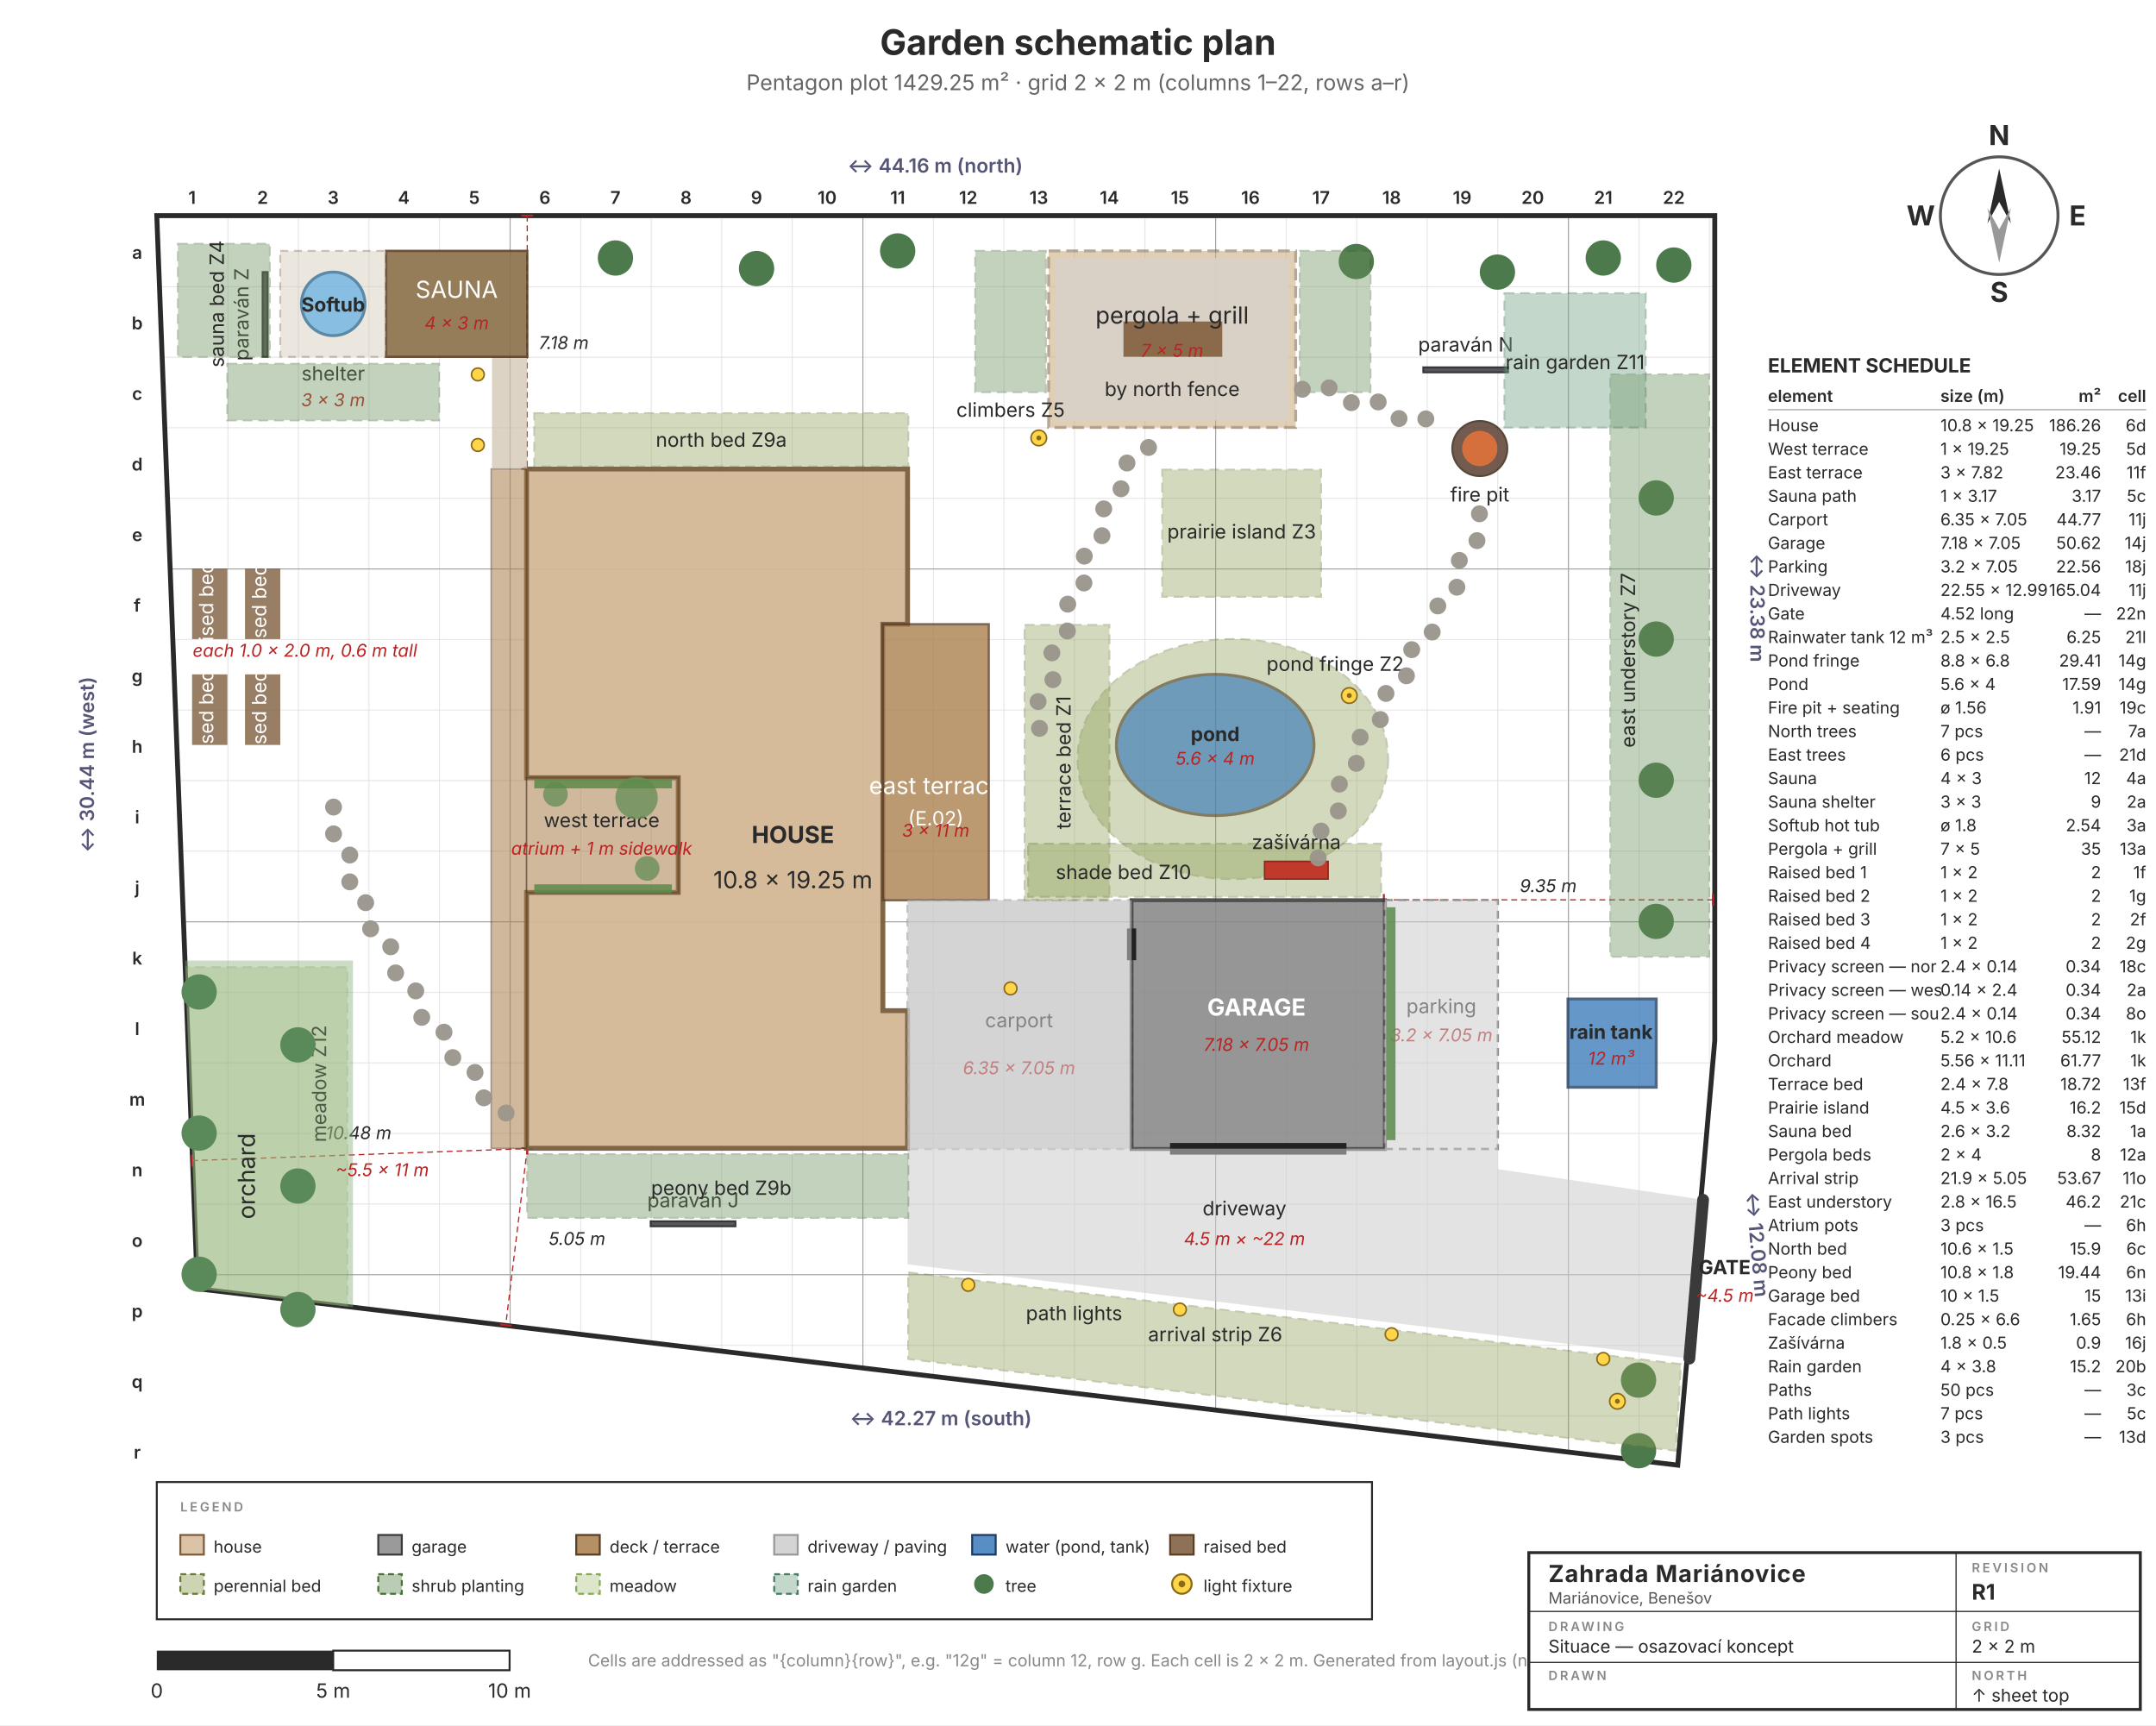
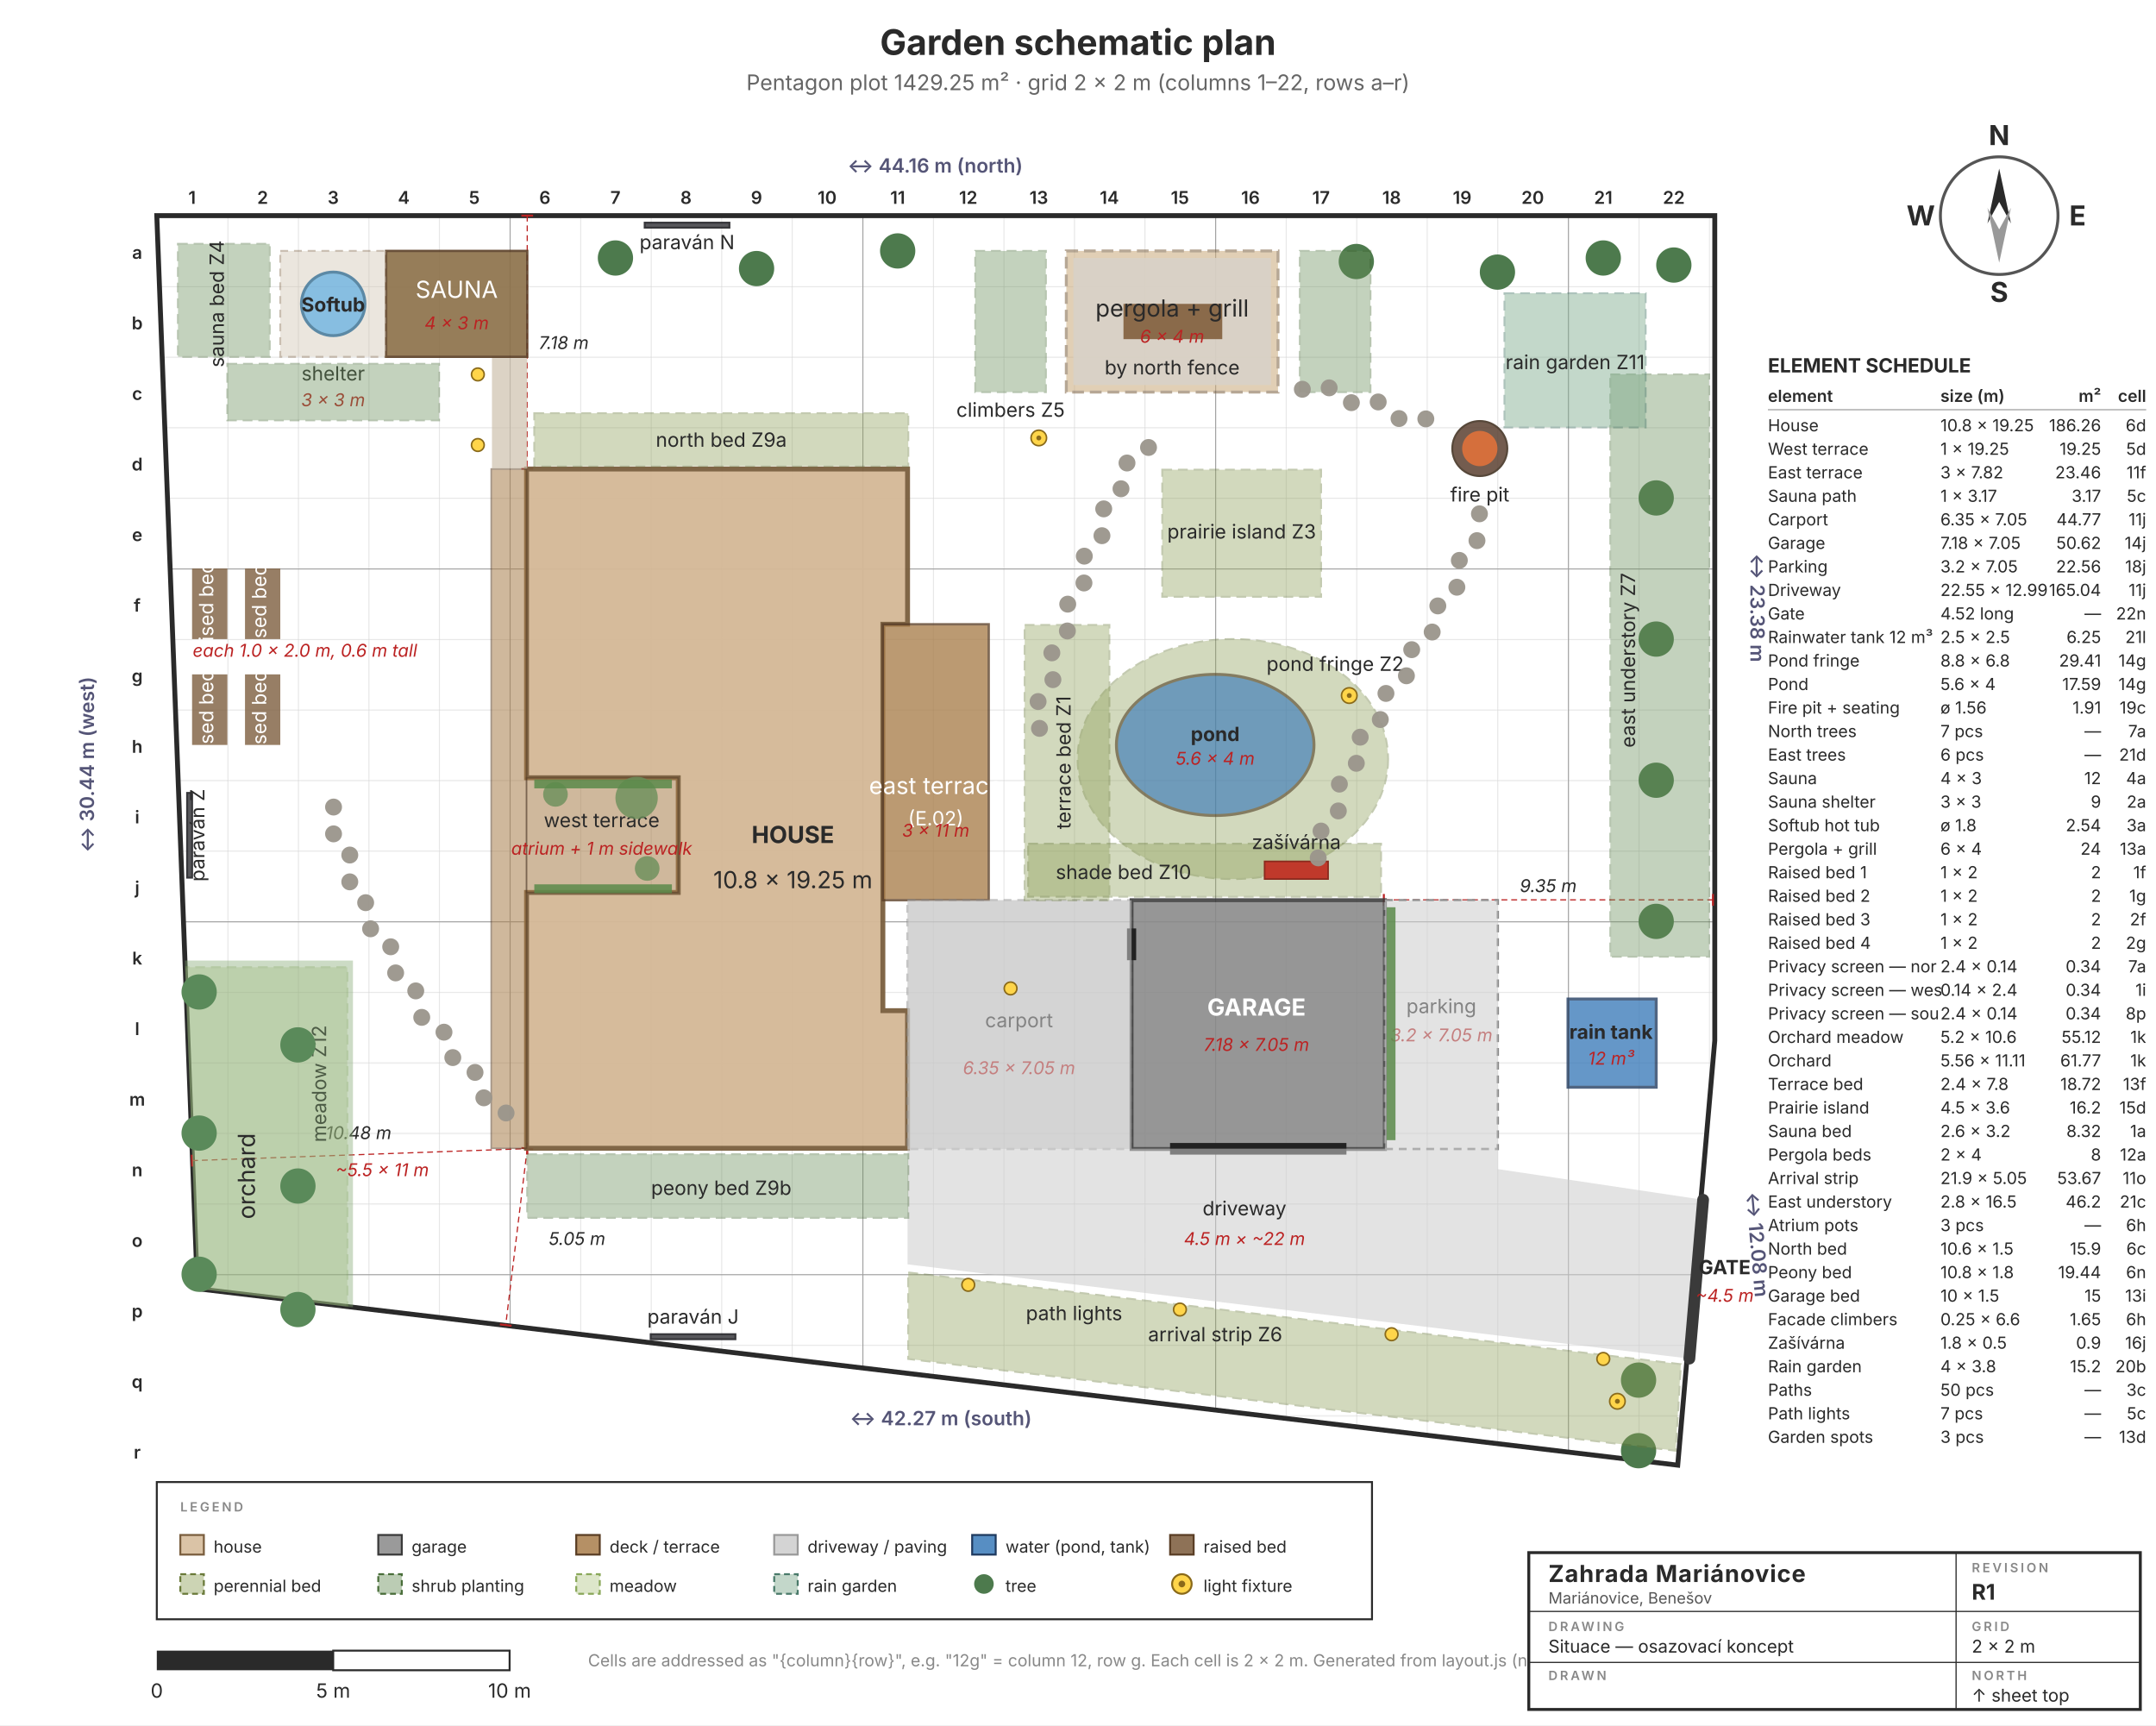
<svg xmlns="http://www.w3.org/2000/svg" viewBox="0 0 1100 880" font-family="-apple-system, BlinkMacSystemFont, sans-serif">
  <defs>
    <pattern id="cellgrid" width="36" height="36" patternUnits="userSpaceOnUse">
      <path d="M 36 0 L 0 0 0 36" fill="none" stroke="#d8d8d8" stroke-width="0.6" />
    </pattern>
    <pattern id="majorgrid" x="0" y="0" width="180" height="180" patternUnits="userSpaceOnUse">
      <rect width="180" height="180" fill="url(#cellgrid)" />
      <path d="M 180 0 L 0 0 0 180" fill="none" stroke="#a0a0a0" stroke-width="1" />
    </pattern>
    <clipPath id="plotShape">
      <polygon points="0,0 794.88,0 794.88,420.84 775.98,637.38 20.7,547.38" />
    </clipPath>
  </defs>
  <style>
    text { font-family: -apple-system, sans-serif; fill: #2a2a2a; }
    .title { font-size: 18px; font-weight: 700; text-anchor: middle; }
    .subtitle { font-size: 11px; fill: #666; text-anchor: middle; }
    .lbl { font-size: 12px; text-anchor: middle; }
    .lbl-w { font-size: 12px; text-anchor: middle; fill: white; }
    .lbl-sm { font-size: 10px; text-anchor: middle; }
    .lbl-sm-w { font-size: 10px; text-anchor: middle; fill: white; }
    .compass { font-size: 14px; font-weight: 700; text-anchor: middle; }
    .strana { font-size: 10px; fill: #557; font-weight: 600; text-anchor: middle; }
    .dim { font-size: 9px; fill: #b22; text-anchor: middle; font-style: italic; }
    .axis { font-size: 9px; fill: #555; text-anchor: middle; font-weight: 600; }
    .tb-proj { font-size: 12px; font-weight: 700; letter-spacing: 0.4px; }
    .tb-sub { font-size: 8px; fill: #555; }
    .tb-lbl { font-size: 6.5px; fill: #888; font-weight: 600; letter-spacing: 1.2px; }
    .tb-val { font-size: 9px; }
    .tb-rev { font-size: 11px; font-weight: 700; }
    .leg { font-size: 8.5px; }
    .note { font-size: 8.5px; fill: #888; }
  </style>
  <rect x="0" y="0" width="1100" height="880" fill="white" />
  <text x="550" y="28" class="title">Garden schematic plan</text>
  <text x="550" y="46" class="subtitle">Pentagon plot 1429.25 m² · grid 2 × 2 m (columns 1–22, rows a–r)</text>
  <g transform="translate(80, 110)">
    <g clip-path="url(#plotShape)">
      <rect x="-50" y="-10" width="900" height="700" fill="url(#majorgrid)" />
    </g>
    <polygon points="0,0 794.88,0 794.88,420.84 775.98,637.38 20.7,547.38" fill="none" stroke="#2a2a2a" stroke-width="2.5" />
    <g class="axis-labels" font-size="9" fill="#555" text-anchor="middle" font-weight="600">
      <text x="18" y="-6">1</text>
      <text x="54" y="-6">2</text>
      <text x="90" y="-6">3</text>
      <text x="126" y="-6">4</text>
      <text x="162" y="-6">5</text>
      <text x="198" y="-6">6</text>
      <text x="234" y="-6">7</text>
      <text x="270" y="-6">8</text>
      <text x="306" y="-6">9</text>
      <text x="342" y="-6">10</text>
      <text x="378" y="-6">11</text>
      <text x="414" y="-6">12</text>
      <text x="450" y="-6">13</text>
      <text x="486" y="-6">14</text>
      <text x="522" y="-6">15</text>
      <text x="558" y="-6">16</text>
      <text x="594" y="-6">17</text>
      <text x="630" y="-6">18</text>
      <text x="666" y="-6">19</text>
      <text x="702" y="-6">20</text>
      <text x="738" y="-6">21</text>
      <text x="774" y="-6">22</text>
    </g>
    <g class="axis-labels" font-size="9" fill="#555" text-anchor="middle" font-weight="600">
      <text x="-10" y="22">a</text>
      <text x="-10" y="58">b</text>
      <text x="-10" y="94">c</text>
      <text x="-10" y="130">d</text>
      <text x="-10" y="166">e</text>
      <text x="-10" y="202">f</text>
      <text x="-10" y="238">g</text>
      <text x="-10" y="274">h</text>
      <text x="-10" y="310">i</text>
      <text x="-10" y="346">j</text>
      <text x="-10" y="382">k</text>
      <text x="-10" y="418">l</text>
      <text x="-10" y="454">m</text>
      <text x="-10" y="490">n</text>
      <text x="-10" y="526">o</text>
      <text x="-10" y="562">p</text>
      <text x="-10" y="598">q</text>
      <text x="-10" y="634">r</text>
    </g>
    <text x="397.08" y="-21.96" class="strana">↔ 44.16 m (north)</text>
    <text x="813.06" y="199.98" class="strana" transform="rotate(90, 813.06, 199.98)">↔ 23.38 m</text>
    <text x="813.06" y="525.06" class="strana" transform="rotate(85, 813.06, 525.06)">↔ 12.08 m</text>
    <text x="399.96" y="617.04" class="strana">↔ 42.27 m (south)</text>
    <text x="-32.04" y="280.08" class="strana" transform="rotate(-90, -32.04, 280.08)">↔ 30.44 m (west)</text>
    <g stroke="#b22" stroke-width="0.6" fill="#b22">
      <line x1="189" y1="0" x2="189" y2="129.06" stroke-dasharray="3,2" />
      <line x1="186" y1="0" x2="192" y2="0" stroke-width="1" />
      <line x1="186" y1="129.06" x2="192" y2="129.06" stroke-width="1" />
      <text x="194.94" y="68.04" font-size="9" font-style="italic" stroke="none" text-anchor="start">7.18 m</text>
      <line x1="18" y1="482.04" x2="189" y2="475.92" stroke-dasharray="3,2" />
      <line x1="18.11" y1="485.04" x2="17.89" y2="479.04" stroke-width="1" />
      <line x1="189.11" y1="478.92" x2="188.89" y2="472.92" stroke-width="1" />
      <text x="102.96" y="471.06" font-size="9" font-style="italic" stroke="none" text-anchor="middle">10.48 m</text>
      <line x1="189" y1="475.92" x2="178.02" y2="565.92" stroke-dasharray="3,2" />
      <line x1="186.02" y1="475.56" x2="191.98" y2="476.28" stroke-width="1" />
      <line x1="175.04" y1="565.56" x2="181" y2="566.28" stroke-width="1" />
      <text x="199.98" y="525.06" font-size="9" font-style="italic" stroke="none" text-anchor="start">5.05 m</text>
      <line x1="626.04" y1="349.02" x2="793.98" y2="349.02" stroke-dasharray="3,2" />
      <line x1="626.04" y1="352.02" x2="626.04" y2="346.02" stroke-width="1" />
      <line x1="793.98" y1="352.02" x2="793.98" y2="346.02" stroke-width="1" />
      <text x="709.92" y="345.06" font-size="9" font-style="italic" stroke="none" text-anchor="middle">9.35 m</text>
    </g>
    <g class="el" data-id="house">
      <polygon points="188.64,129.24 383.04,129.24 383.04,208.44 370.44,208.44 370.44,405.54 383.04,405.54 383.04,475.74 188.64,475.74 188.64,345.24 266.04,345.24 266.04,286.74 188.64,286.74" fill="#d4b896" opacity="0.95" stroke="#7a5e3e" stroke-width="2.5" />
      <text x="324.54" y="320.04" class="lbl" font-size="20" font-weight="700">HOUSE</text>
      <text x="324.54" y="343.08" class="lbl">10.8 × 19.25 m</text>
    </g>
    <g class="el" data-id="westTerrace">
      <rect x="170.64" y="129.24" width="18" height="346.5" fill="#a87d4a" opacity="0.55" stroke="#5a3e25" stroke-width="0.8" />
      <rect x="188.64" y="286.74" width="77.4" height="58.5" fill="#a87d4a" opacity="0.55" stroke="#5a3e25" stroke-width="0.8" />
      <text x="226.98" y="311.94" class="lbl-sm">west terrace</text>
      <text x="226.98" y="325.98" class="dim">atrium + 1 m sidewalk</text>
    </g>
    <g class="el" data-id="eastTerrace">
      <rect x="370.44" y="208.44" width="54" height="140.76" fill="#a87d4a" opacity="0.78" stroke="#5a3e25" stroke-width="1.2" />
      <text x="397.44" y="295.02" class="lbl-w">east terrace</text>
      <text x="397.44" y="311.04" class="lbl-sm-w">(E.02)</text>
      <text x="397.44" y="316.8" class="dim" fill="#fff">3 × 11 m</text>
    </g>
    <g class="el" data-id="saunaPath">
      <rect x="171" y="72" width="18" height="57.06" fill="#cdc1ad" opacity="0.7" />
    </g>
    <g class="el" data-id="carport">
      <rect x="383.04" y="349.2" width="114.3" height="126.9" fill="#bdbdbd" opacity="0.5" stroke="#888" stroke-width="1.2" stroke-dasharray="4,3" />
      <text x="439.92" y="414" class="lbl-sm">carport</text>
      <text x="439.92" y="437.94" class="dim">6.35 × 7.05 m</text>
    </g>
    <g class="el" data-id="garage">
      <rect x="497.34" y="349.2" width="129.24" height="126.9" fill="#888" opacity="0.88" stroke="#3a3a3a" stroke-width="2" />
      <rect x="516.96" y="473.04" width="90" height="5.94" fill="#222" />
      <rect x="495" y="363.6" width="4.68" height="16.2" fill="#222" />
      <text x="561.06" y="408.06" class="lbl-w" font-size="14" font-weight="700">GARAGE</text>
      <text x="561.06" y="426.06" class="dim" fill="#fff">7.18 × 7.05 m</text>
    </g>
    <g class="el" data-id="parking">
      <rect x="626.58" y="349.2" width="57.6" height="126.9" fill="none" stroke="#888" stroke-width="1.2" stroke-dasharray="4,3" />
      <text x="655.38" y="406.8" class="lbl-sm" fill="#666">parking</text>
      <text x="655.38" y="421.2" class="dim">3.2 × 7.05 m</text>
    </g>
    <g class="el" data-id="driveway">
      <polygon points="383.04,349.2 497.34,349.2 497.34,475.92 626.58,475.92 626.58,349.2 684.18,349.2 684.18,486.36 788.94,502.02 781.92,583.02 383.04,534.96" fill="#cccccc" opacity="0.55" />
      <text x="554.94" y="509.94" class="lbl-sm">driveway</text>
      <text x="554.94" y="525.06" class="dim">4.5 m × ~22 m</text>
    </g>
    <g class="el" data-id="gate">
      <line x1="788.94" y1="502.02" x2="781.92" y2="583.02" fill="none" stroke="#3a3a3a" stroke-width="6" stroke-linecap="round" />
      <text x="799.92" y="540" class="lbl-sm" font-weight="700" text-anchor="start">GATE</text>
      <text x="799.92" y="554.04" class="dim" text-anchor="start">~4.5 m</text>
    </g>
    <g class="el" data-id="rainTank">
      <rect x="720" y="399.6" width="45" height="45" fill="#3a7ab8" opacity="0.78" stroke="#1f3a5f" stroke-width="1.5" />
      <text x="741.96" y="419.94" class="lbl-sm" fill="#fff" font-weight="700">rain tank</text>
      <text x="741.96" y="433.08" class="dim" fill="#fff">12 m³</text>
    </g>
    <g class="el" data-id="pondFringe">
      <ellipse cx="549" cy="277.2" rx="79.2" ry="61.2" fill="#8fa05a" opacity="0.4" stroke="#6a7a3a" stroke-width="1" stroke-dasharray="5,3" />
      <text x="601.2" y="232.2" class="lbl-sm" fill="#3a5a28">pond fringe Z2</text>
    </g>
    <g class="el" data-id="pond">
      <ellipse cx="540" cy="270" rx="50.4" ry="36" fill="#3a7ab8" opacity="0.65" stroke="#5a4a30" stroke-width="1.5" />
      <text x="540" y="268.02" class="lbl-sm" fill="#fff" font-weight="700">pond</text>
      <text x="540" y="280.08" class="dim" fill="#fff">5.6 × 4 m</text>
    </g>
    <g class="el" data-id="firePit">
      <circle cx="675" cy="118.8" r="14.04" fill="#5a4030" opacity="0.85" stroke="#3a2818" stroke-width="1" />
      <circle cx="675" cy="118.8" r="9" fill="#ff7733" opacity="0.7" />
      <text x="675" y="145.8" class="lbl-sm" fill="#5a4828">fire pit</text>
    </g>
    <g class="el" data-id="northTrees">
      <circle cx="234" cy="21.6" r="9" fill="#4d7a4d" />
      <circle cx="306" cy="27" r="9" fill="#4d7a4d" />
      <circle cx="378" cy="18" r="9" fill="#4d7a4d" />
      <circle cx="612" cy="23.4" r="9" fill="#4d7a4d" />
      <circle cx="684" cy="28.8" r="9" fill="#4d7a4d" />
      <circle cx="738" cy="21.6" r="9" fill="#4d7a4d" />
      <circle cx="774" cy="25.2" r="9" fill="#4d7a4d" />
    </g>
    <g class="el" data-id="eastTrees">
      <circle cx="765" cy="144" r="9" fill="#4d7a4d" />
      <circle cx="765" cy="216" r="9" fill="#4d7a4d" />
      <circle cx="765" cy="288" r="9" fill="#4d7a4d" />
      <circle cx="765" cy="360" r="9" fill="#4d7a4d" />
      <circle cx="756" cy="594" r="9" fill="#4d7a4d" />
      <circle cx="756" cy="630" r="9" fill="#4d7a4d" />
    </g>
    <g class="el" data-id="sauna">
      <rect x="117" y="18" width="72" height="54" fill="#8b6f47" opacity="0.9" stroke="#5a3e25" stroke-width="1.2" />
      <text x="153" y="41.94" class="lbl-w">SAUNA</text>
      <text x="153" y="57.96" class="dim" fill="#fff">4 × 3 m</text>
    </g>
    <g class="el" data-id="saunaShelter">
      <rect x="63" y="18" width="54" height="54" fill="#cdc1ad" opacity="0.4" stroke="#7a5e3e" stroke-width="1" stroke-dasharray="4,3" />
      <text x="90" y="84.06" class="lbl-sm" fill="#5a4828">shelter</text>
      <text x="90" y="97.2" class="dim">3 × 3 m</text>
    </g>
    <g class="el" data-id="softub">
      <circle cx="90" cy="45" r="16.2" fill="#5dade2" opacity="0.7" stroke="#1f618d" stroke-width="1.5" />
      <text x="90" y="48.96" class="lbl-sm" fill="#1f3a5f" font-weight="700">Softub</text>
    </g>
    <g class="el" data-id="pergola">
-       <rect x="455.04" y="18" width="126" height="90" fill="#c8a878" opacity="0.55" stroke="#7a5e3e" stroke-width="1.5" stroke-dasharray="6,3" />
-       <rect x="458.64" y="21.6" width="118.8" height="82.8" fill="#d8d2c8" opacity="0.9" />
-       <rect x="493.2" y="54" width="50.4" height="18" fill="#8a6a4a" />
-       <text x="518.04" y="55.08" class="lbl">pergola + grill</text>
-       <text x="518.04" y="72" class="dim">7 × 5 m</text>
-       <text x="518.04" y="91.98" class="lbl-sm" fill="#5a4828">by north fence</text>
+       <rect x="464.04" y="18" width="108" height="72" fill="#c8a878" opacity="0.55" stroke="#7a5e3e" stroke-width="1.5" stroke-dasharray="6,3" />
+       <rect x="467.64" y="21.6" width="100.8" height="64.8" fill="#d8d2c8" opacity="0.9" />
+       <rect x="493.2" y="45" width="50.4" height="18" fill="#8a6a4a" />
+       <text x="518.04" y="51.48" class="lbl">pergola + grill</text>
+       <text x="518.04" y="64.8" class="dim">6 × 4 m</text>
+       <text x="518.04" y="81" class="lbl-sm" fill="#5a4828">by north fence</text>
    </g>
    <g class="el" data-id="raisedBed1">
      <rect x="18" y="180" width="18" height="36" fill="#7a5a3a" opacity="0.78" />
      <text x="28.8" y="198" class="lbl-sm-w" transform="rotate(-90, 28.8, 198)">raised bed 1</text>
    </g>
    <g class="el" data-id="raisedBed2">
      <rect x="18" y="234" width="18" height="36" fill="#7a5a3a" opacity="0.78" />
      <text x="28.8" y="252" class="lbl-sm-w" transform="rotate(-90, 28.8, 252)">raised bed 2</text>
    </g>
    <g class="el" data-id="raisedBed3">
      <rect x="45" y="180" width="18" height="36" fill="#7a5a3a" opacity="0.78" />
      <text x="55.8" y="198" class="lbl-sm-w" transform="rotate(-90, 55.8, 198)">raised bed 3</text>
    </g>
    <g class="el" data-id="raisedBed4">
      <rect x="45" y="234" width="18" height="36" fill="#7a5a3a" opacity="0.78" />
      <text x="55.8" y="252" class="lbl-sm-w" transform="rotate(-90, 55.8, 252)">raised bed 4</text>
      <text x="75.6" y="225" class="dim" text-anchor="start">each 1.0 × 2.0 m, 0.6 m tall</text>
    </g>
    <g class="el" data-id="screenNorth">
-       <rect x="646.2" y="77.4" width="43.2" height="2.52" fill="#4a4a4e" opacity="0.92" stroke="#26262a" stroke-width="1" />
-       <text x="667.8" y="69.3" class="lbl-sm" fill="#3a3a3e">paraván N</text>
+       <rect x="248.94" y="3.6" width="43.2" height="2.52" fill="#4a4a4e" opacity="0.92" stroke="#26262a" stroke-width="1" />
+       <text x="270.54" y="17.1" class="lbl-sm" fill="#3a3a3e">paraván N</text>
    </g>
    <g class="el" data-id="screenWest">
-       <rect x="54" y="28.8" width="2.52" height="43.2" fill="#4a4a4e" opacity="0.92" stroke="#26262a" stroke-width="1" />
-       <text x="46.8" y="50.4" class="lbl-sm" fill="#3a3a3e" transform="rotate(-90, 46.8, 50.4)">paraván Z</text>
+       <rect x="15.48" y="294.48" width="2.52" height="43.2" fill="#4a4a4e" opacity="0.92" stroke="#26262a" stroke-width="1" />
+       <text x="24.3" y="316.08" class="lbl-sm" fill="#3a3a3e" transform="rotate(-90, 24.3, 316.08)">paraván Z</text>
    </g>
    <g class="el" data-id="screenSouth">
-       <rect x="252" y="513" width="43.2" height="2.52" fill="#4a4a4e" opacity="0.92" stroke="#26262a" stroke-width="1" />
-       <text x="273.6" y="505.8" class="lbl-sm" fill="#3a3a3e">paraván J</text>
+       <rect x="252" y="570.6" width="43.2" height="2.52" fill="#4a4a4e" opacity="0.92" stroke="#26262a" stroke-width="1" />
+       <text x="273.6" y="565.2" class="lbl-sm" fill="#3a3a3e">paraván J</text>
    </g>
    <g class="el" data-id="orchardMeadow">
      <g clip-path="url(#plotShape)">
        <rect x="3.6" y="383.4" width="93.6" height="190.8" fill="#b5c98a" opacity="0.35" stroke="#8aa85a" stroke-width="1" stroke-dasharray="5,3" />
      </g>
      <text x="86.4" y="442.8" class="lbl-sm" fill="#3a5a28" transform="rotate(-90, 86.4, 442.8)">meadow Z12</text>
    </g>
    <g class="el" data-id="orchard">
      <g clip-path="url(#plotShape)">
        <rect x="0" y="379.98" width="100.08" height="199.98" fill="#7fa66f" opacity="0.4" />
      </g>
      <circle cx="21.6" cy="396" r="9" fill="#5a8a5a" />
      <circle cx="72" cy="423" r="9" fill="#5a8a5a" />
      <circle cx="21.6" cy="468" r="9" fill="#5a8a5a" />
      <circle cx="72" cy="495" r="9" fill="#5a8a5a" />
      <circle cx="21.6" cy="540" r="9" fill="#5a8a5a" />
      <circle cx="72" cy="558" r="9" fill="#5a8a5a" />
      <text x="50.04" y="489.96" class="lbl" transform="rotate(-90, 50.04, 489.96)">orchard</text>
      <text x="115.02" y="489.96" class="dim" text-anchor="start">~5.5 × 11 m</text>
    </g>
    <g class="el" data-id="bedTerrace">
      <rect x="442.8" y="208.8" width="43.2" height="140.4" fill="#8fa05a" opacity="0.4" stroke="#6a7a3a" stroke-width="1" stroke-dasharray="5,3" />
      <text x="466.2" y="279" class="lbl-sm" fill="#3a5a28" transform="rotate(-90, 466.2, 279)">terrace bed Z1</text>
    </g>
    <g class="el" data-id="prairieIsland">
      <rect x="513" y="129.6" width="81" height="64.8" fill="#8fa05a" opacity="0.4" stroke="#6a7a3a" stroke-width="1" stroke-dasharray="5,3" />
      <text x="553.5" y="164.7" class="lbl-sm" fill="#3a5a28">prairie island Z3</text>
    </g>
    <g class="el" data-id="saunaBed">
      <rect x="10.8" y="14.4" width="46.8" height="57.6" fill="#6a8e5a" opacity="0.4" stroke="#4a6e3a" stroke-width="1" stroke-dasharray="5,3" />
      <rect x="36" y="75.6" width="108" height="28.8" fill="#6a8e5a" opacity="0.4" stroke="#4a6e3a" stroke-width="1" stroke-dasharray="5,3" />
      <text x="34.2" y="45" class="lbl-sm" fill="#3a5a28" transform="rotate(-90, 34.2, 45)">sauna bed Z4</text>
    </g>
    <g class="el" data-id="pergolaBeds">
      <rect x="417.6" y="18" width="36" height="72" fill="#6a8e5a" opacity="0.4" stroke="#4a6e3a" stroke-width="1" stroke-dasharray="5,3" />
      <rect x="583.2" y="18" width="36" height="72" fill="#6a8e5a" opacity="0.4" stroke="#4a6e3a" stroke-width="1" stroke-dasharray="5,3" />
      <text x="435.6" y="102.6" class="lbl-sm" fill="#3a5a28">climbers Z5</text>
    </g>
    <g class="el" data-id="arrivalStrip">
      <polygon points="383.4,539.1 777.6,585.9 774.9,630 383.4,583.2" fill="#8fa05a" opacity="0.4" stroke="#6a7a3a" stroke-width="1" stroke-dasharray="5,3" />
      <text x="540" y="574.2" class="lbl-sm" fill="#3a5a28">arrival strip Z6</text>
    </g>
    <g class="el" data-id="eastUnderstory">
      <rect x="741.6" y="81" width="50.4" height="297" fill="#6a8e5a" opacity="0.4" stroke="#4a6e3a" stroke-width="1" stroke-dasharray="5,3" />
      <text x="754.2" y="226.8" class="lbl-sm" fill="#3a5a28" transform="rotate(-90, 754.2, 226.8)">east understory Z7</text>
    </g>
    <g class="el" data-id="atriumPots">
      <circle cx="203.4" cy="295.2" r="6.3" fill="#6a8e5a" opacity="0.8" />
      <circle cx="244.8" cy="297" r="10.8" fill="#6a8e5a" opacity="0.8" />
      <circle cx="250.2" cy="333" r="6.3" fill="#6a8e5a" opacity="0.8" />
    </g>
    <g class="el" data-id="northFoundation">
      <rect x="192.6" y="100.8" width="190.8" height="27" fill="#8fa05a" opacity="0.4" stroke="#6a7a3a" stroke-width="1" stroke-dasharray="5,3" />
      <text x="288" y="117.9" class="lbl-sm" fill="#3a5a28">north bed Z9a</text>
    </g>
    <g class="el" data-id="southFoundation">
      <rect x="189" y="478.8" width="194.4" height="32.4" fill="#6a8e5a" opacity="0.4" stroke="#4a6e3a" stroke-width="1" stroke-dasharray="5,3" />
      <text x="288" y="499.5" class="lbl-sm" fill="#3a5a28">peony bed Z9b</text>
    </g>
    <g class="el" data-id="garageFaceBed">
      <rect x="444.6" y="320.4" width="180" height="27" fill="#8fa05a" opacity="0.4" stroke="#6a7a3a" stroke-width="1" stroke-dasharray="5,3" />
      <text x="493.2" y="338.4" class="lbl-sm" fill="#3a5a28">shade bed Z10</text>
    </g>
    <g class="el" data-id="facadeClimbers">
      <rect x="627.48" y="352.8" width="4.5" height="118.8" fill="#5a8a4a" opacity="0.85" />
      <rect x="192.6" y="287.64" width="70.2" height="4.5" fill="#5a8a4a" opacity="0.85" />
      <rect x="192.6" y="341.1" width="70.2" height="4.5" fill="#5a8a4a" opacity="0.85" />
    </g>
    <g class="el" data-id="zasivarna">
      <rect x="565.2" y="329.4" width="32.4" height="9" fill="#c0392b" stroke="#8a2a1e" stroke-width="0.8" />
      <text x="581.4" y="323.1" class="lbl-sm" fill="#8a2a1e">zašívárna</text>
    </g>
    <g class="el" data-id="rainGarden">
      <rect x="687.6" y="39.6" width="72" height="68.4" fill="#7aa88a" opacity="0.45" stroke="#4a7a6a" stroke-width="1" stroke-dasharray="5,3" />
      <text x="723.6" y="78.3" class="lbl-sm" fill="#3a5a28">rain garden Z11</text>
    </g>
    <g class="el" data-id="steppingPaths">
      <circle cx="178.2" cy="457.74" r="4.32" fill="#9a958c" opacity="0.95" />
      <circle cx="166.86" cy="450" r="4.32" fill="#9a958c" opacity="0.95" />
      <circle cx="162.36" cy="437.04" r="4.32" fill="#9a958c" opacity="0.95" />
      <circle cx="151.02" cy="429.48" r="4.32" fill="#9a958c" opacity="0.95" />
      <circle cx="146.52" cy="416.52" r="4.32" fill="#9a958c" opacity="0.95" />
      <circle cx="135.18" cy="408.96" r="4.32" fill="#9a958c" opacity="0.95" />
      <circle cx="132.12" cy="395.46" r="4.32" fill="#9a958c" opacity="0.95" />
      <circle cx="121.86" cy="386.28" r="4.32" fill="#9a958c" opacity="0.95" />
      <circle cx="119.34" cy="372.96" r="4.32" fill="#9a958c" opacity="0.95" />
      <circle cx="109.08" cy="363.78" r="4.32" fill="#9a958c" opacity="0.95" />
      <circle cx="106.56" cy="350.46" r="4.32" fill="#9a958c" opacity="0.95" />
      <circle cx="98.46" cy="339.84" r="4.32" fill="#9a958c" opacity="0.95" />
      <circle cx="98.46" cy="326.16" r="4.32" fill="#9a958c" opacity="0.95" />
      <circle cx="90.18" cy="315.36" r="4.32" fill="#9a958c" opacity="0.95" />
      <circle cx="90.18" cy="301.68" r="4.32" fill="#9a958c" opacity="0.95" />
      <circle cx="450.36" cy="261.54" r="4.32" fill="#9a958c" opacity="0.95" />
      <circle cx="449.64" cy="247.86" r="4.32" fill="#9a958c" opacity="0.95" />
      <circle cx="457.2" cy="236.7" r="4.32" fill="#9a958c" opacity="0.95" />
      <circle cx="456.66" cy="223.02" r="4.32" fill="#9a958c" opacity="0.95" />
      <circle cx="464.58" cy="211.86" r="4.32" fill="#9a958c" opacity="0.95" />
      <circle cx="464.76" cy="198.18" r="4.32" fill="#9a958c" opacity="0.95" />
      <circle cx="473.04" cy="187.38" r="4.32" fill="#9a958c" opacity="0.95" />
      <circle cx="473.22" cy="173.7" r="4.32" fill="#9a958c" opacity="0.95" />
      <circle cx="482.22" cy="163.26" r="4.32" fill="#9a958c" opacity="0.95" />
      <circle cx="483.12" cy="149.58" r="4.32" fill="#9a958c" opacity="0.95" />
      <circle cx="491.94" cy="139.32" r="4.32" fill="#9a958c" opacity="0.95" />
      <circle cx="495" cy="126.18" r="4.32" fill="#9a958c" opacity="0.95" />
      <circle cx="505.98" cy="118.26" r="4.32" fill="#9a958c" opacity="0.95" />
      <circle cx="584.46" cy="88.56" r="4.32" fill="#9a958c" opacity="0.95" />
      <circle cx="598.14" cy="87.84" r="4.32" fill="#9a958c" opacity="0.95" />
      <circle cx="609.48" cy="95.4" r="4.32" fill="#9a958c" opacity="0.95" />
      <circle cx="623.16" cy="95.04" r="4.32" fill="#9a958c" opacity="0.95" />
      <circle cx="633.78" cy="103.5" r="4.32" fill="#9a958c" opacity="0.95" />
      <circle cx="647.46" cy="103.68" r="4.32" fill="#9a958c" opacity="0.95" />
      <circle cx="674.82" cy="152.1" r="4.32" fill="#9a958c" opacity="0.95" />
      <circle cx="673.56" cy="165.78" r="4.32" fill="#9a958c" opacity="0.95" />
      <circle cx="664.56" cy="175.86" r="4.32" fill="#9a958c" opacity="0.95" />
      <circle cx="663.3" cy="189.54" r="4.32" fill="#9a958c" opacity="0.95" />
      <circle cx="653.58" cy="199.08" r="4.32" fill="#9a958c" opacity="0.95" />
      <circle cx="650.7" cy="212.4" r="4.32" fill="#9a958c" opacity="0.95" />
      <circle cx="640.26" cy="221.4" r="4.32" fill="#9a958c" opacity="0.95" />
      <circle cx="637.56" cy="234.72" r="4.32" fill="#9a958c" opacity="0.95" />
      <circle cx="627.12" cy="243.72" r="4.32" fill="#9a958c" opacity="0.95" />
      <circle cx="624.24" cy="257.04" r="4.32" fill="#9a958c" opacity="0.95" />
      <circle cx="613.98" cy="266.04" r="4.32" fill="#9a958c" opacity="0.95" />
      <circle cx="612" cy="279.36" r="4.32" fill="#9a958c" opacity="0.95" />
      <circle cx="603.36" cy="289.98" r="4.32" fill="#9a958c" opacity="0.95" />
      <circle cx="602.82" cy="303.66" r="4.32" fill="#9a958c" opacity="0.95" />
      <circle cx="594" cy="313.92" r="4.32" fill="#9a958c" opacity="0.95" />
      <circle cx="592.56" cy="327.6" r="4.32" fill="#9a958c" opacity="0.95" />
    </g>
    <g class="el" data-id="pathLights">
      <circle cx="414" cy="545.4" r="3.24" fill="#ffd54a" stroke="#8a6a1a" stroke-width="0.8" />
      <circle cx="522" cy="558" r="3.24" fill="#ffd54a" stroke="#8a6a1a" stroke-width="0.8" />
      <circle cx="630" cy="570.6" r="3.24" fill="#ffd54a" stroke="#8a6a1a" stroke-width="0.8" />
      <circle cx="738" cy="583.2" r="3.24" fill="#ffd54a" stroke="#8a6a1a" stroke-width="0.8" />
      <circle cx="163.8" cy="81" r="3.24" fill="#ffd54a" stroke="#8a6a1a" stroke-width="0.8" />
      <circle cx="163.8" cy="117" r="3.24" fill="#ffd54a" stroke="#8a6a1a" stroke-width="0.8" />
      <circle cx="435.6" cy="394.2" r="3.24" fill="#ffd54a" stroke="#8a6a1a" stroke-width="0.8" />
      <text x="468" y="563.4" class="lbl-sm" fill="#8a6a1a">path lights</text>
    </g>
    <g class="el" data-id="gardenSpots">
      <circle cx="745.2" cy="604.8" r="3.96" fill="#ffd54a" stroke="#8a6a1a" stroke-width="0.8" />
      <circle cx="745.2" cy="604.8" r="1.26" fill="#8a6a1a" />
      <circle cx="608.4" cy="244.8" r="3.96" fill="#ffd54a" stroke="#8a6a1a" stroke-width="0.8" />
      <circle cx="608.4" cy="244.8" r="1.26" fill="#8a6a1a" />
      <circle cx="450" cy="113.4" r="3.96" fill="#ffd54a" stroke="#8a6a1a" stroke-width="0.8" />
      <circle cx="450" cy="113.4" r="1.26" fill="#8a6a1a" />
    </g>
  </g>
  <g transform="translate(1020, 110)">
    <circle cx="0" cy="0" r="30" fill="white" stroke="#555" stroke-width="1.5" />
    <path d="M 0 -24 L 6 4 L 0 -7 L -6 4 Z" fill="#2a2a2a" />
    <path d="M 0 7 L 6 -4 L 0 24 L -6 -4 Z" fill="#999" />
    <text x="0" y="-36" class="compass">N</text>
    <text x="0" y="44" class="compass">S</text>
    <text x="-40" y="5" class="compass">W</text>
    <text x="40" y="5" class="compass">E</text>
  </g>
  <g transform="translate(902, 190)" font-size="8.5" fill="#2a2a2a">
    <text x="0" y="0" font-weight="700" font-size="10">ELEMENT SCHEDULE</text>
    <text x="0" y="15" fill="#555" font-weight="600">element</text>
    <text x="88" y="15" fill="#555" font-weight="600">size (m)</text>
    <text x="170" y="15" fill="#555" font-weight="600" text-anchor="end">m²</text>
    <text x="193" y="15" fill="#555" font-weight="600" text-anchor="end">cell</text>
    <line x1="0" y1="19" x2="193" y2="19" stroke="#bbb" stroke-width="0.8" />
    <text x="0" y="30">House</text>
    <text x="88" y="30">10.8 × 19.25</text>
    <text x="170" y="30" text-anchor="end">186.26</text>
    <text x="193" y="30" text-anchor="end">6d</text>
    <text x="0" y="42">West terrace</text>
    <text x="88" y="42">1 × 19.25</text>
    <text x="170" y="42" text-anchor="end">19.25</text>
    <text x="193" y="42" text-anchor="end">5d</text>
    <text x="0" y="54">East terrace</text>
    <text x="88" y="54">3 × 7.82</text>
    <text x="170" y="54" text-anchor="end">23.46</text>
    <text x="193" y="54" text-anchor="end">11f</text>
    <text x="0" y="66">Sauna path</text>
    <text x="88" y="66">1 × 3.17</text>
    <text x="170" y="66" text-anchor="end">3.17</text>
    <text x="193" y="66" text-anchor="end">5c</text>
    <text x="0" y="78">Carport</text>
    <text x="88" y="78">6.35 × 7.05</text>
    <text x="170" y="78" text-anchor="end">44.77</text>
    <text x="193" y="78" text-anchor="end">11j</text>
    <text x="0" y="90">Garage</text>
    <text x="88" y="90">7.18 × 7.05</text>
    <text x="170" y="90" text-anchor="end">50.62</text>
    <text x="193" y="90" text-anchor="end">14j</text>
    <text x="0" y="102">Parking</text>
    <text x="88" y="102">3.2 × 7.05</text>
    <text x="170" y="102" text-anchor="end">22.56</text>
    <text x="193" y="102" text-anchor="end">18j</text>
    <text x="0" y="114">Driveway</text>
    <text x="88" y="114">22.55 × 12.99</text>
    <text x="170" y="114" text-anchor="end">165.04</text>
    <text x="193" y="114" text-anchor="end">11j</text>
    <text x="0" y="126">Gate</text>
    <text x="88" y="126">4.52 long</text>
    <text x="170" y="126" text-anchor="end">—</text>
    <text x="193" y="126" text-anchor="end">22n</text>
    <text x="0" y="138">Rainwater tank 12 m³</text>
    <text x="88" y="138">2.5 × 2.5</text>
    <text x="170" y="138" text-anchor="end">6.25</text>
    <text x="193" y="138" text-anchor="end">21l</text>
    <text x="0" y="150">Pond fringe</text>
    <text x="88" y="150">8.8 × 6.8</text>
    <text x="170" y="150" text-anchor="end">29.41</text>
    <text x="193" y="150" text-anchor="end">14g</text>
    <text x="0" y="162">Pond</text>
    <text x="88" y="162">5.6 × 4</text>
    <text x="170" y="162" text-anchor="end">17.59</text>
    <text x="193" y="162" text-anchor="end">14g</text>
    <text x="0" y="174">Fire pit + seating</text>
    <text x="88" y="174">ø 1.56</text>
    <text x="170" y="174" text-anchor="end">1.91</text>
    <text x="193" y="174" text-anchor="end">19c</text>
    <text x="0" y="186">North trees</text>
    <text x="88" y="186">7 pcs</text>
    <text x="170" y="186" text-anchor="end">—</text>
    <text x="193" y="186" text-anchor="end">7a</text>
    <text x="0" y="198">East trees</text>
    <text x="88" y="198">6 pcs</text>
    <text x="170" y="198" text-anchor="end">—</text>
    <text x="193" y="198" text-anchor="end">21d</text>
    <text x="0" y="210">Sauna</text>
    <text x="88" y="210">4 × 3</text>
    <text x="170" y="210" text-anchor="end">12</text>
    <text x="193" y="210" text-anchor="end">4a</text>
    <text x="0" y="222">Sauna shelter</text>
    <text x="88" y="222">3 × 3</text>
    <text x="170" y="222" text-anchor="end">9</text>
    <text x="193" y="222" text-anchor="end">2a</text>
    <text x="0" y="234">Softub hot tub</text>
    <text x="88" y="234">ø 1.8</text>
    <text x="170" y="234" text-anchor="end">2.54</text>
    <text x="193" y="234" text-anchor="end">3a</text>
    <text x="0" y="246">Pergola + grill</text>
-     <text x="88" y="246">7 × 5</text>
-     <text x="170" y="246" text-anchor="end">35</text>
+     <text x="88" y="246">6 × 4</text>
+     <text x="170" y="246" text-anchor="end">24</text>
    <text x="193" y="246" text-anchor="end">13a</text>
    <text x="0" y="258">Raised bed 1</text>
    <text x="88" y="258">1 × 2</text>
    <text x="170" y="258" text-anchor="end">2</text>
    <text x="193" y="258" text-anchor="end">1f</text>
    <text x="0" y="270">Raised bed 2</text>
    <text x="88" y="270">1 × 2</text>
    <text x="170" y="270" text-anchor="end">2</text>
    <text x="193" y="270" text-anchor="end">1g</text>
    <text x="0" y="282">Raised bed 3</text>
    <text x="88" y="282">1 × 2</text>
    <text x="170" y="282" text-anchor="end">2</text>
    <text x="193" y="282" text-anchor="end">2f</text>
    <text x="0" y="294">Raised bed 4</text>
    <text x="88" y="294">1 × 2</text>
    <text x="170" y="294" text-anchor="end">2</text>
    <text x="193" y="294" text-anchor="end">2g</text>
    <text x="0" y="306">Privacy screen — nor</text>
    <text x="88" y="306">2.4 × 0.14</text>
    <text x="170" y="306" text-anchor="end">0.34</text>
-     <text x="193" y="306" text-anchor="end">18c</text>
+     <text x="193" y="306" text-anchor="end">7a</text>
    <text x="0" y="318">Privacy screen — wes</text>
    <text x="88" y="318">0.14 × 2.4</text>
    <text x="170" y="318" text-anchor="end">0.34</text>
-     <text x="193" y="318" text-anchor="end">2a</text>
+     <text x="193" y="318" text-anchor="end">1i</text>
    <text x="0" y="330">Privacy screen — sou</text>
    <text x="88" y="330">2.4 × 0.14</text>
    <text x="170" y="330" text-anchor="end">0.34</text>
-     <text x="193" y="330" text-anchor="end">8o</text>
+     <text x="193" y="330" text-anchor="end">8p</text>
    <text x="0" y="342">Orchard meadow</text>
    <text x="88" y="342">5.2 × 10.6</text>
    <text x="170" y="342" text-anchor="end">55.12</text>
    <text x="193" y="342" text-anchor="end">1k</text>
    <text x="0" y="354">Orchard</text>
    <text x="88" y="354">5.56 × 11.11</text>
    <text x="170" y="354" text-anchor="end">61.77</text>
    <text x="193" y="354" text-anchor="end">1k</text>
    <text x="0" y="366">Terrace bed</text>
    <text x="88" y="366">2.4 × 7.8</text>
    <text x="170" y="366" text-anchor="end">18.72</text>
    <text x="193" y="366" text-anchor="end">13f</text>
    <text x="0" y="378">Prairie island</text>
    <text x="88" y="378">4.5 × 3.6</text>
    <text x="170" y="378" text-anchor="end">16.2</text>
    <text x="193" y="378" text-anchor="end">15d</text>
    <text x="0" y="390">Sauna bed</text>
    <text x="88" y="390">2.6 × 3.2</text>
    <text x="170" y="390" text-anchor="end">8.32</text>
    <text x="193" y="390" text-anchor="end">1a</text>
    <text x="0" y="402">Pergola beds</text>
    <text x="88" y="402">2 × 4</text>
    <text x="170" y="402" text-anchor="end">8</text>
    <text x="193" y="402" text-anchor="end">12a</text>
    <text x="0" y="414">Arrival strip</text>
    <text x="88" y="414">21.9 × 5.05</text>
    <text x="170" y="414" text-anchor="end">53.67</text>
    <text x="193" y="414" text-anchor="end">11o</text>
    <text x="0" y="426">East understory</text>
    <text x="88" y="426">2.8 × 16.5</text>
    <text x="170" y="426" text-anchor="end">46.2</text>
    <text x="193" y="426" text-anchor="end">21c</text>
    <text x="0" y="438">Atrium pots</text>
    <text x="88" y="438">3 pcs</text>
    <text x="170" y="438" text-anchor="end">—</text>
    <text x="193" y="438" text-anchor="end">6h</text>
    <text x="0" y="450">North bed</text>
    <text x="88" y="450">10.6 × 1.5</text>
    <text x="170" y="450" text-anchor="end">15.9</text>
    <text x="193" y="450" text-anchor="end">6c</text>
    <text x="0" y="462">Peony bed</text>
    <text x="88" y="462">10.8 × 1.8</text>
    <text x="170" y="462" text-anchor="end">19.44</text>
    <text x="193" y="462" text-anchor="end">6n</text>
    <text x="0" y="474">Garage bed</text>
    <text x="88" y="474">10 × 1.5</text>
    <text x="170" y="474" text-anchor="end">15</text>
    <text x="193" y="474" text-anchor="end">13i</text>
    <text x="0" y="486">Facade climbers</text>
    <text x="88" y="486">0.25 × 6.6</text>
    <text x="170" y="486" text-anchor="end">1.65</text>
    <text x="193" y="486" text-anchor="end">6h</text>
    <text x="0" y="498">Zašívárna</text>
    <text x="88" y="498">1.8 × 0.5</text>
    <text x="170" y="498" text-anchor="end">0.9</text>
    <text x="193" y="498" text-anchor="end">16j</text>
    <text x="0" y="510">Rain garden</text>
    <text x="88" y="510">4 × 3.8</text>
    <text x="170" y="510" text-anchor="end">15.2</text>
    <text x="193" y="510" text-anchor="end">20b</text>
    <text x="0" y="522">Paths</text>
    <text x="88" y="522">50 pcs</text>
    <text x="170" y="522" text-anchor="end">—</text>
    <text x="193" y="522" text-anchor="end">3c</text>
    <text x="0" y="534">Path lights</text>
    <text x="88" y="534">7 pcs</text>
    <text x="170" y="534" text-anchor="end">—</text>
    <text x="193" y="534" text-anchor="end">5c</text>
    <text x="0" y="546">Garden spots</text>
    <text x="88" y="546">3 pcs</text>
    <text x="170" y="546" text-anchor="end">—</text>
    <text x="193" y="546" text-anchor="end">13d</text>
  </g>
  <g>
    <rect x="80" y="756" width="620" height="70" fill="white" stroke="#2a2a2a" stroke-width="1" />
    <text x="92" y="771" class="tb-lbl">LEGEND</text>
    <rect x="92" y="783" width="12" height="10" fill="#d4b896" fill-opacity="0.85" stroke="#7a5e3e" stroke-width="1" />
    <text x="109" y="792" class="leg">house</text>
    <rect x="193" y="783" width="12" height="10" fill="#888888" fill-opacity="0.85" stroke="#3a3a3a" stroke-width="1" />
    <text x="210" y="792" class="leg">garage</text>
    <rect x="294" y="783" width="12" height="10" fill="#a87d4a" fill-opacity="0.85" stroke="#5a3e25" stroke-width="1" />
    <text x="311" y="792" class="leg">deck / terrace</text>
    <rect x="395" y="783" width="12" height="10" fill="#cccccc" fill-opacity="0.85" stroke="#9a9a9a" stroke-width="1" />
    <text x="412" y="792" class="leg">driveway / paving</text>
    <rect x="496" y="783" width="12" height="10" fill="#3a7ab8" fill-opacity="0.85" stroke="#1f3a5f" stroke-width="1" />
    <text x="513" y="792" class="leg">water (pond, tank)</text>
    <rect x="597" y="783" width="12" height="10" fill="#7a5a3a" fill-opacity="0.85" stroke="#5a3e25" stroke-width="1" />
    <text x="614" y="792" class="leg">raised bed</text>
    <rect x="92" y="803" width="12" height="10" fill="#8fa05a" fill-opacity="0.45" stroke="#6a7a3a" stroke-width="1" stroke-dasharray="3,2" />
    <text x="109" y="812" class="leg">perennial bed</text>
    <rect x="193" y="803" width="12" height="10" fill="#6a8e5a" fill-opacity="0.45" stroke="#4a6e3a" stroke-width="1" stroke-dasharray="3,2" />
    <text x="210" y="812" class="leg">shrub planting</text>
    <rect x="294" y="803" width="12" height="10" fill="#b5c98a" fill-opacity="0.45" stroke="#8aa85a" stroke-width="1" stroke-dasharray="3,2" />
    <text x="311" y="812" class="leg">meadow</text>
    <rect x="395" y="803" width="12" height="10" fill="#7aa88a" fill-opacity="0.45" stroke="#4a7a6a" stroke-width="1" stroke-dasharray="3,2" />
    <text x="412" y="812" class="leg">rain garden</text>
    <circle cx="502" cy="808" r="5" fill="#4d7a4d" />
    <text x="513" y="812" class="leg">tree</text>
    <circle cx="603" cy="808" r="5" fill="#ffd54a" stroke="#8a6a1a" stroke-width="1" />
    <circle cx="603" cy="808" r="1.7" fill="#8a6a1a" />
    <text x="614" y="812" class="leg">light fixture</text>
  </g>
  <g transform="translate(80, 842)">
    <rect x="0" y="0" width="90" height="10" fill="#2a2a2a" />
    <rect x="90" y="0" width="90" height="10" fill="white" stroke="#2a2a2a" stroke-width="1" />
    <text x="0" y="24" class="lbl-sm" text-anchor="start">0</text>
    <text x="90" y="24" class="lbl-sm">5 m</text>
    <text x="180" y="24" class="lbl-sm">10 m</text>
  </g>
  <text x="300" y="850" class="note">Cells are addressed as "{column}{row}", e.g. "12g" = column 12, row g. Each cell is 2 × 2 m. Generated from layout.js (node generate-svg.js).</text>
  <g>
    <rect x="780" y="792" width="312" height="80" fill="white" stroke="#2a2a2a" stroke-width="1.5" />
    <line x1="780" y1="822" x2="1092" y2="822" stroke="#2a2a2a" stroke-width="0.6" />
    <line x1="780" y1="848" x2="1092" y2="848" stroke="#2a2a2a" stroke-width="0.6" />
    <line x1="998" y1="792" x2="998" y2="872" stroke="#2a2a2a" stroke-width="0.6" />
    <text x="790" y="807" class="tb-proj">Zahrada Mariánovice</text>
    <text x="790" y="818" class="tb-sub">Mariánovice, Benešov</text>
    <text x="1006" y="802" class="tb-lbl">REVISION</text>
    <text x="1006" y="816" class="tb-rev">R1</text>
    <text x="790" y="832" class="tb-lbl">DRAWING</text>
    <text x="790" y="843" class="tb-val">Situace — osazovací koncept</text>
    <text x="1006" y="832" class="tb-lbl">GRID</text>
    <text x="1006" y="843" class="tb-val">2 × 2 m</text>
    <text x="790" y="857" class="tb-lbl">DRAWN</text>
    <text x="790" y="868" class="tb-val" />
    <text x="1006" y="857" class="tb-lbl">NORTH</text>
    <text x="1006" y="868" class="tb-val">↑ sheet top</text>
  </g>
</svg>
